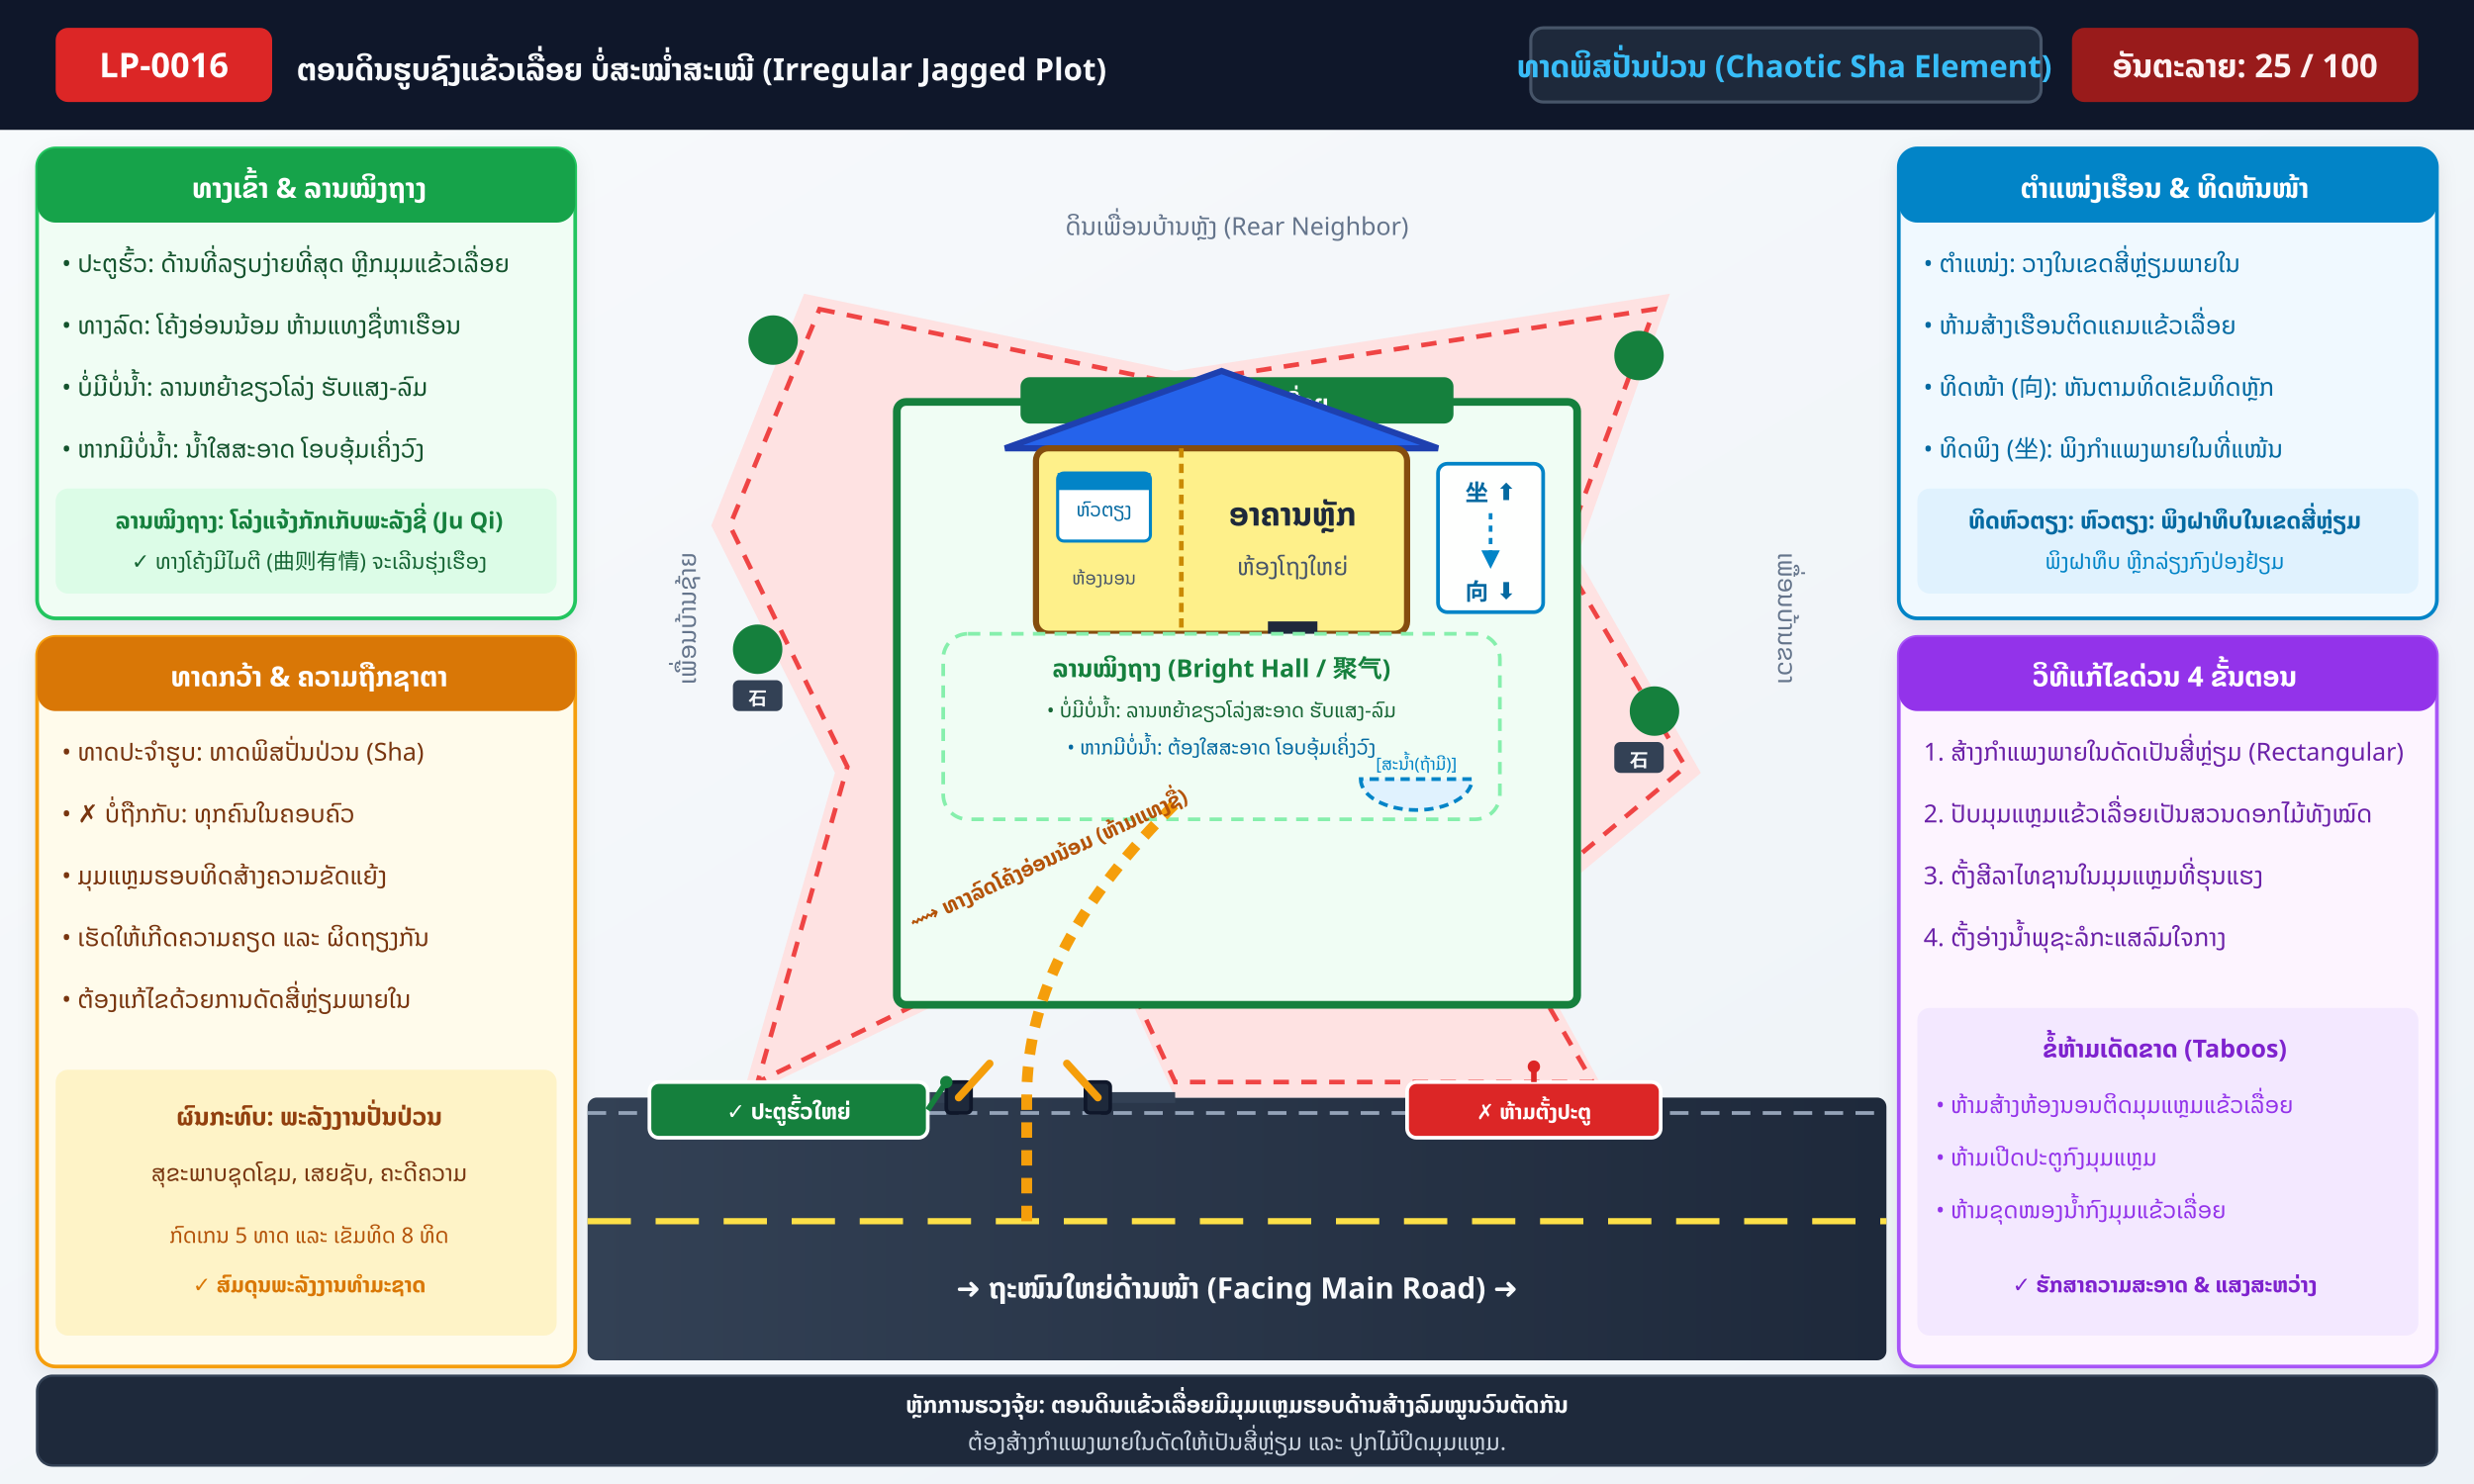
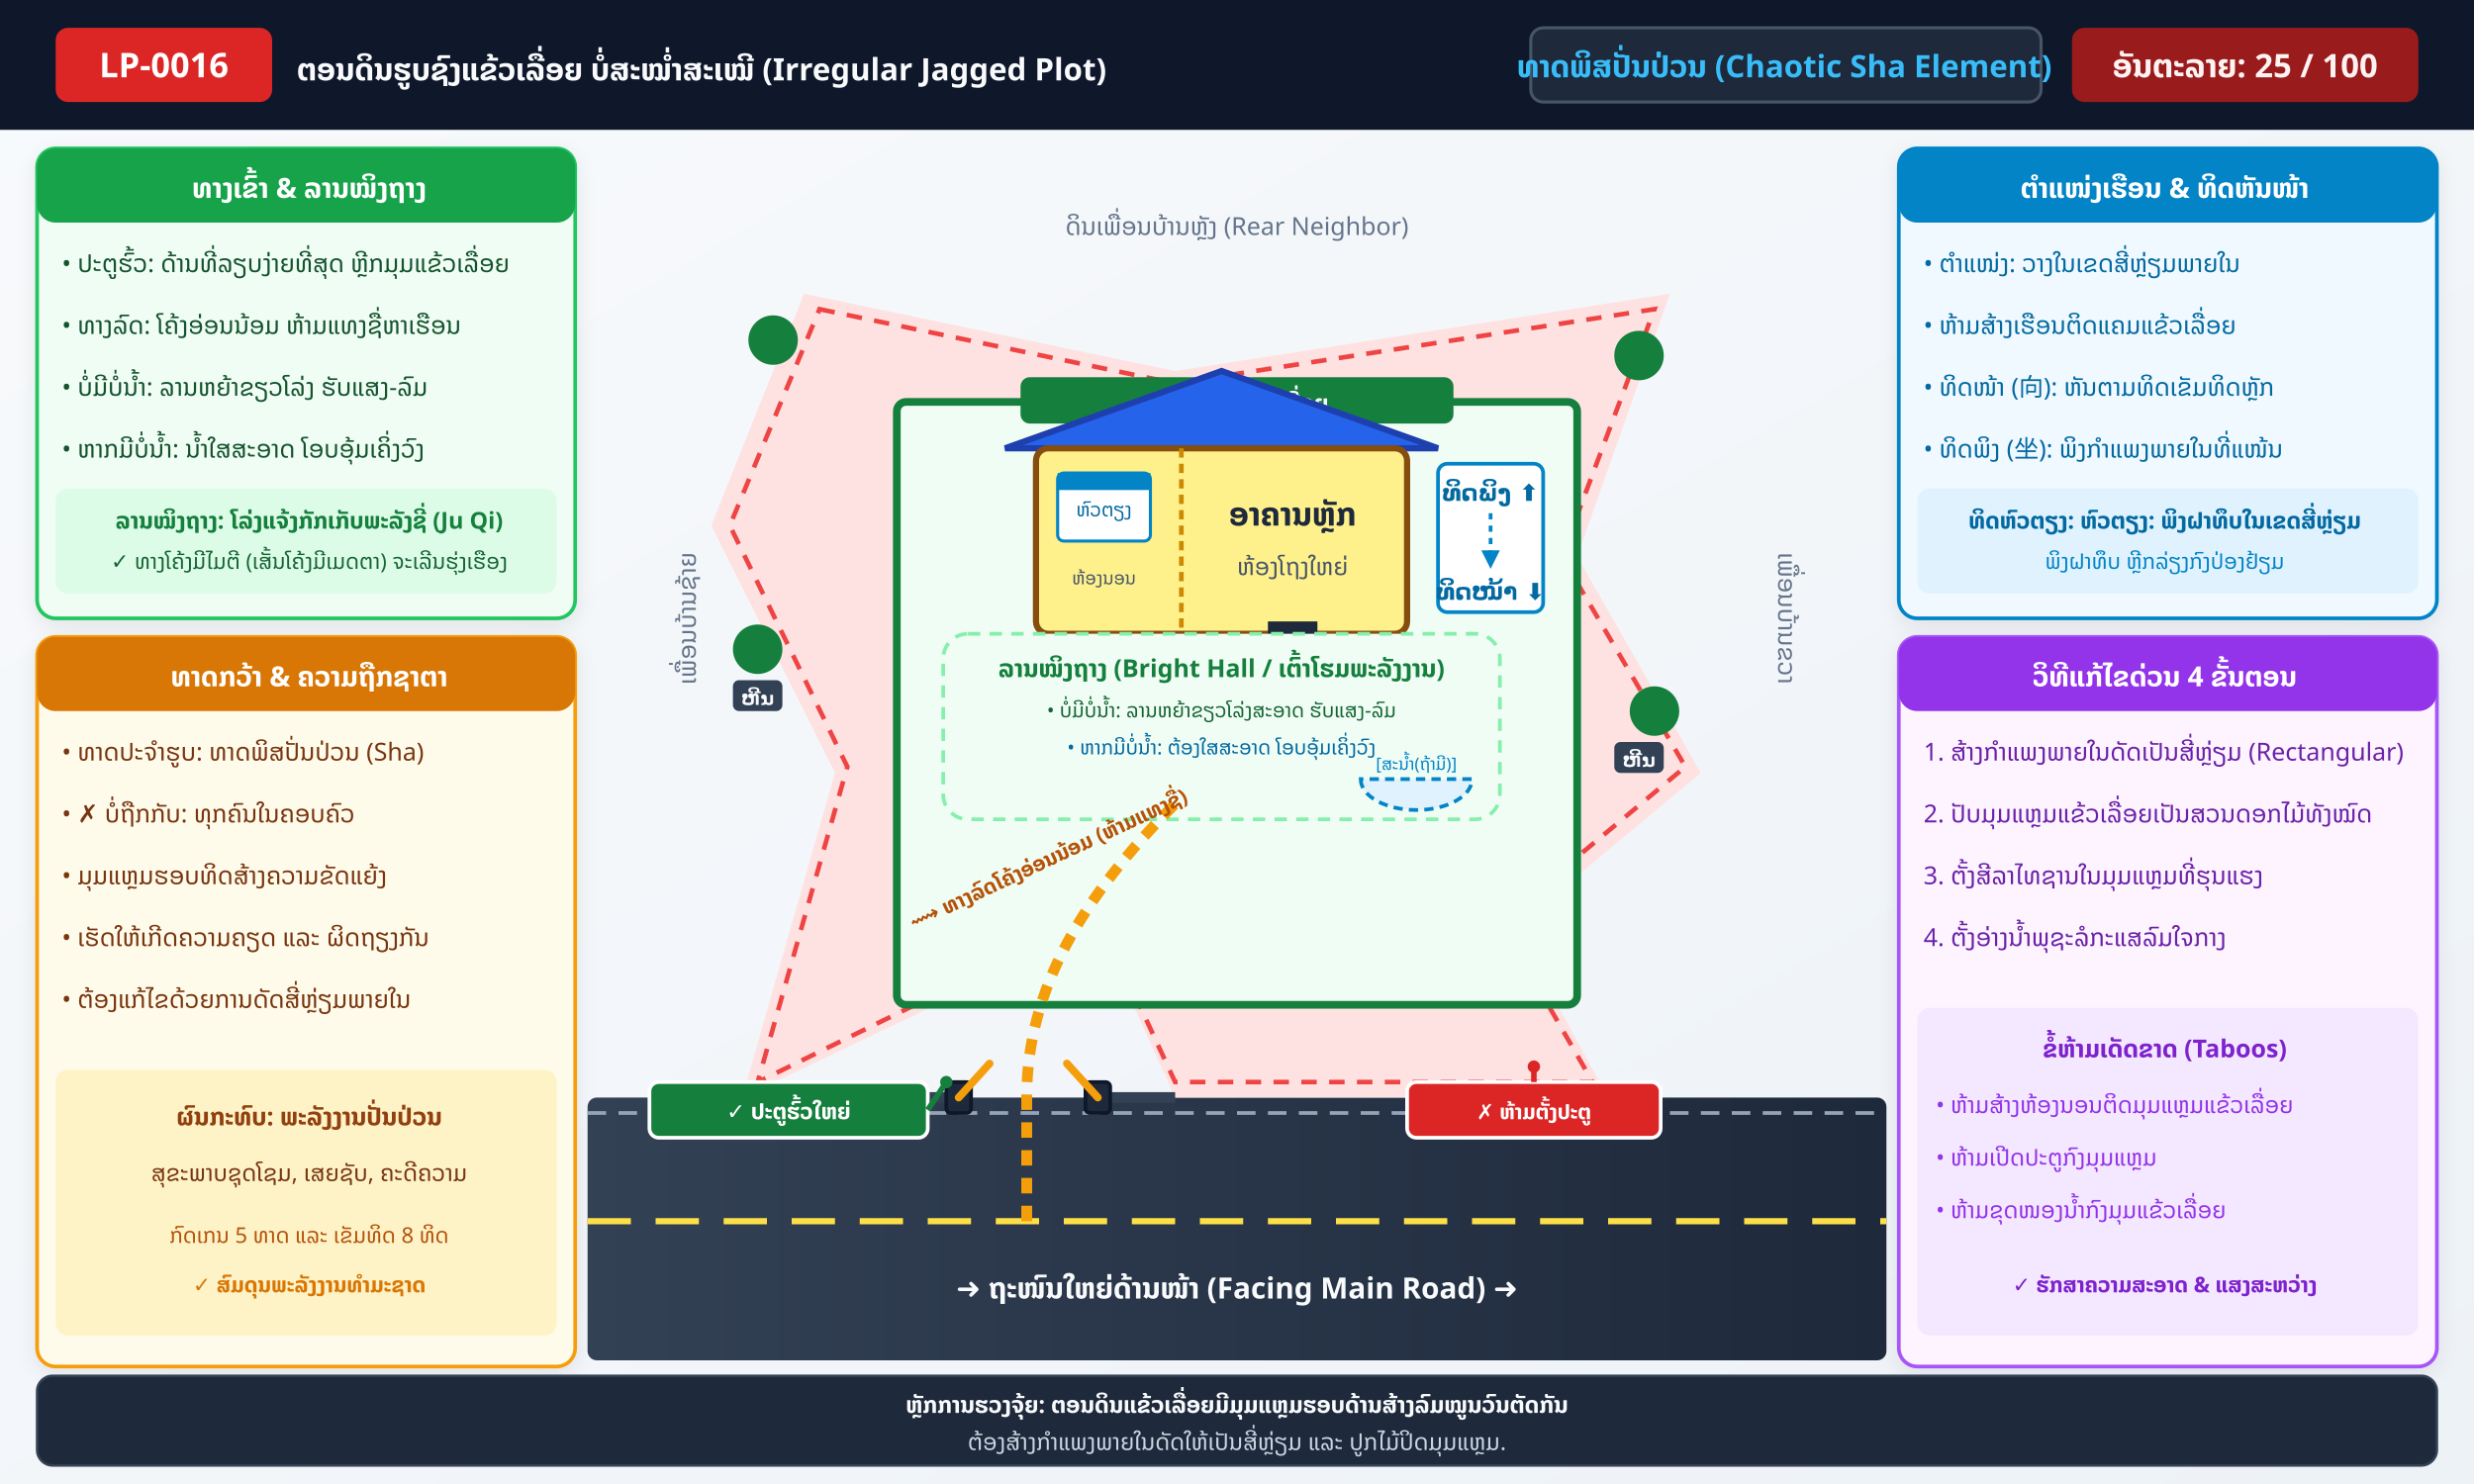
<svg xmlns="http://www.w3.org/2000/svg" viewBox="0 0 800 480" width="800" height="480">
  <defs>
    <linearGradient id="bgGrad" x1="0%" y1="0%" x2="100%" y2="100%">
      <stop offset="0%" stop-color="#F8FAFC" />
      <stop offset="100%" stop-color="#EDF2F7" />
    </linearGradient>
    <linearGradient id="roadGrad" x1="0%" y1="0%" x2="100%" y2="0%">
      <stop offset="0%" stop-color="#334155" />
      <stop offset="100%" stop-color="#1E293B" />
    </linearGradient>
    <filter id="shadow" x="-5%" y="-5%" width="110%" height="110%">
      <feDropShadow dx="0" dy="2" stdDeviation="3" flood-opacity="0.08" />
    </filter>
  </defs>
  <rect width="800" height="480" fill="url(#bgGrad)" />
  <rect x="0" y="0" width="800" height="42" fill="#0F172A" />
  <rect x="18" y="9" width="70" height="24" rx="4" fill="#DC2626" />
  <text x="53" y="25" font-family="'Segoe UI', sans-serif" font-weight="bold" font-size="11" fill="#FFFFFF" text-anchor="middle">LP-0016</text>
  <text x="96" y="26" font-family="'Noto Sans Lao', 'Segoe UI', sans-serif" font-weight="bold" font-size="10" fill="#F8FAFC">ຕອນດິນຮູບຊົງແຂ້ວເລື່ອຍ ບໍ່ສະໝ່ຳສະເໝີ (Irregular Jagged Plot)</text>
  <rect x="495" y="9" width="165" height="24" rx="4" fill="#1E293B" stroke="#475569" stroke-width="1" />
  <text x="577" y="25" font-family="'Noto Sans Lao', 'Segoe UI', sans-serif" font-weight="bold" font-size="10" fill="#38BDF8" text-anchor="middle">ທາດພິສປັ່ນປ່ວນ (Chaotic Sha Element)</text>
  <rect x="670" y="9" width="112" height="24" rx="4" fill="#991B1B" />
  <text x="726" y="25" font-family="'Noto Sans Lao', 'Segoe UI', sans-serif" font-weight="bold" font-size="10.5" fill="#FEF2F2" text-anchor="middle">ອັນຕະລາຍ: 25 / 100</text>
  <rect x="12" y="48" width="174" height="152" rx="6" fill="#F0FDF4" stroke="#22C55E" stroke-width="1.2" filter="url(#shadow)" />
  <rect x="12" y="48" width="174" height="24" rx="6" fill="#16A34A" />
  <text x="100" y="64" font-family="'Noto Sans Lao', 'Segoe UI', sans-serif" font-weight="bold" font-size="9" fill="#FFFFFF" text-anchor="middle">ທາງເຂົ້າ &amp; ລານໝິງຖາງ</text>
  <text x="20" y="88" font-family="'Noto Sans Lao', 'Segoe UI', sans-serif" font-size="8" fill="#14532D">• ປະຕູຮົ້ວ: ດ້ານທີ່ລຽບງ່າຍທີ່ສຸດ ຫຼີກມຸມແຂ້ວເລື່ອຍ</text>
  <text x="20" y="108" font-family="'Noto Sans Lao', 'Segoe UI', sans-serif" font-size="8" fill="#14532D">• ທາງລົດ: ໂຄ້ງອ່ອນນ້ອມ ຫ້າມແທງຊື່ຫາເຮືອນ</text>
  <text x="20" y="128" font-family="'Noto Sans Lao', 'Segoe UI', sans-serif" font-size="8" fill="#14532D">• ບໍ່ມີບໍ່ນ້ຳ: ລານຫຍ້າຂຽວໂລ່ງ ຮັບແສງ-ລົມ</text>
  <text x="20" y="148" font-family="'Noto Sans Lao', 'Segoe UI', sans-serif" font-size="8" fill="#14532D">• ຫາກມີບໍ່ນ້ຳ: ນ້ຳໃສສະອາດ ໂອບອຸ້ມເຄິ່ງວົງ</text>
  <rect x="18" y="158" width="162" height="34" rx="4" fill="#DCFCE7" />
  <text x="100" y="171" font-family="'Noto Sans Lao', 'Segoe UI', sans-serif" font-weight="bold" font-size="7.5" fill="#15803D" text-anchor="middle">ລານໝິງຖາງ: ໂລ່ງແຈ້ງກັກເກັບພະລັງຊີ່ (Ju Qi)</text>
-   <text x="100" y="184" font-family="'Noto Sans Lao', 'Segoe UI', sans-serif" font-size="7" fill="#166534" text-anchor="middle">✓ ທາງໂຄ້ງມີໄມຕີ (曲则有情) ຈະເລີນຮຸ່ງເຮືອງ</text>
+   <text x="100" y="184" font-family="'Noto Sans Lao', 'Segoe UI', sans-serif" font-size="7" fill="#166534" text-anchor="middle">✓ ທາງໂຄ້ງມີໄມຕີ (ເສັ້ນໂຄ້ງມີເມດຕາ) ຈະເລີນຮຸ່ງເຮືອງ</text>
  <rect x="12" y="206" width="174" height="236" rx="6" fill="#FFFBEB" stroke="#F59E0B" stroke-width="1.2" filter="url(#shadow)" />
  <rect x="12" y="206" width="174" height="24" rx="6" fill="#D97706" />
  <text x="100" y="222" font-family="'Noto Sans Lao', 'Segoe UI', sans-serif" font-weight="bold" font-size="9" fill="#FFFFFF" text-anchor="middle">ທາດກວ້າ &amp; ຄວາມຖືກຊາຕາ</text>
  <text x="20" y="246" font-family="'Noto Sans Lao', 'Segoe UI', sans-serif" font-size="8" fill="#78350F">• ທາດປະຈຳຮູບ: ທາດພິສປັ່ນປ່ວນ (Sha)</text>
  <text x="20" y="266" font-family="'Noto Sans Lao', 'Segoe UI', sans-serif" font-size="8" fill="#78350F">• ✗ ບໍ່ຖືກກັບ: ທຸກຄົນໃນຄອບຄົວ</text>
  <text x="20" y="286" font-family="'Noto Sans Lao', 'Segoe UI', sans-serif" font-size="8" fill="#78350F">• ມຸມແຫຼມຮອບທິດສ້າງຄວາມຂັດແຍ້ງ</text>
  <text x="20" y="306" font-family="'Noto Sans Lao', 'Segoe UI', sans-serif" font-size="8" fill="#78350F">• ເຮັດໃຫ້ເກີດຄວາມຄຽດ ແລະ ຜິດຖຽງກັນ</text>
  <text x="20" y="326" font-family="'Noto Sans Lao', 'Segoe UI', sans-serif" font-size="8" fill="#78350F">• ຕ້ອງແກ້ໄຂດ້ວຍການດັດສີ່ຫຼ່ຽມພາຍໃນ</text>
  <rect x="18" y="346" width="162" height="86" rx="4" fill="#FEF3C7" />
  <text x="100" y="364" font-family="'Noto Sans Lao', 'Segoe UI', sans-serif" font-weight="bold" font-size="8" fill="#92400E" text-anchor="middle">ຜົນກະທົບ: ພະລັງງານປັ່ນປ່ວນ</text>
  <text x="100" y="382" font-family="'Noto Sans Lao', 'Segoe UI', sans-serif" font-size="7.5" fill="#78350F" text-anchor="middle">ສຸຂະພາບຊຸດໂຊມ, ເສຍຊັບ, ຄະດີຄວາມ</text>
  <text x="100" y="402" font-family="'Noto Sans Lao', 'Segoe UI', sans-serif" font-size="7" fill="#B45309" text-anchor="middle">ກົດເກນ 5 ທາດ ແລະ ເຂັມທິດ 8 ທິດ</text>
  <text x="100" y="418" font-family="'Noto Sans Lao', 'Segoe UI', sans-serif" font-weight="bold" font-size="7" fill="#D97706" text-anchor="middle">✓ ສົມດຸນພະລັງງານທຳມະຊາດ</text>
  <rect x="614" y="48" width="174" height="152" rx="6" fill="#F0F9FF" stroke="#0284C7" stroke-width="1.2" filter="url(#shadow)" />
  <rect x="614" y="48" width="174" height="24" rx="6" fill="#0284C7" />
  <text x="700" y="64" font-family="'Noto Sans Lao', 'Segoe UI', sans-serif" font-weight="bold" font-size="9" fill="#FFFFFF" text-anchor="middle">ຕຳແໜ່ງເຮືອນ &amp; ທິດຫັນໜ້າ</text>
  <text x="622" y="88" font-family="'Noto Sans Lao', 'Segoe UI', sans-serif" font-size="8" fill="#0369A1">• ຕຳແໜ່ງ: ວາງໃນເຂດສີ່ຫຼ່ຽມພາຍໃນ</text>
  <text x="622" y="108" font-family="'Noto Sans Lao', 'Segoe UI', sans-serif" font-size="8" fill="#0369A1">• ຫ້າມສ້າງເຮືອນຕິດແຄມແຂ້ວເລື່ອຍ</text>
  <text x="622" y="128" font-family="'Noto Sans Lao', 'Segoe UI', sans-serif" font-size="8" fill="#0369A1">• ທິດໜ້າ (向): ຫັນຕາມທິດເຂັມທິດຫຼັກ</text>
  <text x="622" y="148" font-family="'Noto Sans Lao', 'Segoe UI', sans-serif" font-size="8" fill="#0369A1">• ທິດພິງ (坐): ພິງກຳແພງພາຍໃນທີ່ແໜ້ນ</text>
  <rect x="620" y="158" width="162" height="34" rx="4" fill="#E0F2FE" />
  <text x="700" y="171" font-family="'Noto Sans Lao', 'Segoe UI', sans-serif" font-weight="bold" font-size="7.5" fill="#0369A1" text-anchor="middle">ທິດຫົວຕຽງ: ຫົວຕຽງ: ພິງຝາທຶບໃນເຂດສີ່ຫຼ່ຽມ</text>
  <text x="700" y="184" font-family="'Noto Sans Lao', 'Segoe UI', sans-serif" font-size="7" fill="#0284C7" text-anchor="middle">ພິງຝາທຶບ ຫຼີກລ່ຽງກົງປ່ອງຢ້ຽມ</text>
  <rect x="614" y="206" width="174" height="236" rx="6" fill="#FDF4FF" stroke="#A855F7" stroke-width="1.2" filter="url(#shadow)" />
  <rect x="614" y="206" width="174" height="24" rx="6" fill="#9333EA" />
  <text x="700" y="222" font-family="'Noto Sans Lao', 'Segoe UI', sans-serif" font-weight="bold" font-size="9" fill="#FFFFFF" text-anchor="middle">ວິທີແກ້ໄຂດ່ວນ 4 ຂັ້ນຕອນ</text>
  <text x="622" y="246" font-family="'Noto Sans Lao', 'Segoe UI', sans-serif" font-size="8" fill="#6B21A8">1. ສ້າງກຳແພງພາຍໃນດັດເປັນສີ່ຫຼ່ຽມ (Rectangular)</text>
  <text x="622" y="266" font-family="'Noto Sans Lao', 'Segoe UI', sans-serif" font-size="8" fill="#6B21A8">2. ປັບມຸມແຫຼມແຂ້ວເລື່ອຍເປັນສວນດອກໄມ້ທັງໝົດ</text>
  <text x="622" y="286" font-family="'Noto Sans Lao', 'Segoe UI', sans-serif" font-size="8" fill="#6B21A8">3. ຕັ້ງສີລາໄທຊານໃນມຸມແຫຼມທີ່ຮຸນແຮງ</text>
  <text x="622" y="306" font-family="'Noto Sans Lao', 'Segoe UI', sans-serif" font-size="8" fill="#6B21A8">4. ຕັ້ງອ່າງນ້ຳພຸຊະລໍກະແສລົມໃຈກາງ</text>
  <rect x="620" y="326" width="162" height="106" rx="4" fill="#F3E8FF" />
  <text x="700" y="342" font-family="'Noto Sans Lao', 'Segoe UI', sans-serif" font-weight="bold" font-size="8" fill="#7E22CE" text-anchor="middle">ຂໍ້ຫ້າມເດັດຂາດ (Taboos)</text>
  <text x="626" y="360" font-family="'Noto Sans Lao', 'Segoe UI', sans-serif" font-size="7.5" fill="#9333EA">• ຫ້າມສ້າງຫ້ອງນອນຕິດມຸມແຫຼມແຂ້ວເລື່ອຍ</text>
  <text x="626" y="377" font-family="'Noto Sans Lao', 'Segoe UI', sans-serif" font-size="7.5" fill="#9333EA">• ຫ້າມເປີດປະຕູກົງມຸມແຫຼມ</text>
  <text x="626" y="394" font-family="'Noto Sans Lao', 'Segoe UI', sans-serif" font-size="7.5" fill="#9333EA">• ຫ້າມຂຸດໜອງນ້ຳກົງມຸມແຂ້ວເລື່ອຍ</text>
  <text x="700" y="418" font-family="'Noto Sans Lao', 'Segoe UI', sans-serif" font-weight="bold" font-size="7" fill="#7E22CE" text-anchor="middle">✓ ຮັກສາຄວາມສະອາດ &amp; ແສງສະຫວ່າງ</text>
  <rect x="190" y="355" width="420" height="85" fill="url(#roadGrad)" rx="3" />
  <line x1="190" y1="395" x2="610" y2="395" stroke="#FDE047" stroke-width="2" stroke-dasharray="14,8" />
  <line x1="190" y1="360" x2="610" y2="360" stroke="#94A3B8" stroke-width="1.2" stroke-dasharray="6,4" />
  <text x="400" y="420" font-family="'Noto Sans Lao', 'Segoe UI', sans-serif" font-weight="bold" font-size="9.5" fill="#F8FAFC" text-anchor="middle">➜ ຖະໜົນໃຫຍ່ດ້ານໜ້າ (Facing Main Road) ➜</text>
  <g>
    <text x="400" y="76" font-family="'Noto Sans Lao', 'Segoe UI', sans-serif" font-size="8" fill="#64748B" text-anchor="middle">ດິນເພື່ອນບ້ານຫຼັງ (Rear Neighbor)</text>
    <text x="225" y="200" font-family="'Noto Sans Lao', 'Segoe UI', sans-serif" font-size="8" fill="#64748B" text-anchor="middle" transform="rotate(-90 225 200)">ເພື່ອນບ້ານຊ້າຍ</text>
    <text x="575" y="200" font-family="'Noto Sans Lao', 'Segoe UI', sans-serif" font-size="8" fill="#64748B" text-anchor="middle" transform="rotate(90 575 200)">ເພື່ອນບ້ານຂວາ</text>
    <polygon points="260,95 380,120 540,95 510,180 550,250 490,300 520,355 380,355 355,300 240,355 270,250 230,170" fill="#FEE2E2" />
    <polygon points="265,100 380,124 535,100 505,180 545,248 485,298 515,350 380,350 355,296 245,350 274,248 236,170" fill="none" stroke="#EF4444" stroke-width="1.5" stroke-dasharray="5,4" />
    <rect x="290" y="130" width="220" height="195" rx="3" fill="#F0FDF4" stroke="#15803D" stroke-width="2.5" />
    <rect x="330" y="122" width="140" height="15" rx="3" fill="#15803D" />
    <text x="400" y="133" font-family="'Noto Sans Lao', 'Segoe UI', sans-serif" font-weight="bold" font-size="7.5" fill="#FFFFFF" text-anchor="middle">ກຳແພງຕັດແຂ້ວເລື່ອຍ</text>
    <circle cx="250" cy="110" r="8" fill="#15803D" />
    <circle cx="530" cy="115" r="8" fill="#15803D" />
    <circle cx="535" cy="230" r="8" fill="#15803D" />
    <circle cx="245" cy="210" r="8" fill="#15803D" />
    <rect x="522" y="240" width="16" height="10" rx="2" fill="#334155" />
-     <text x="530" y="248" font-family="'Segoe UI', sans-serif" font-weight="bold" font-size="6" fill="#F8FAFC" text-anchor="middle">石</text>
+     <text x="530" y="248" font-family="'Segoe UI', sans-serif" font-weight="bold" font-size="6" fill="#F8FAFC" text-anchor="middle">ຫີນ</text>
    <rect x="237" y="220" width="16" height="10" rx="2" fill="#334155" />
-     <text x="245" y="228" font-family="'Segoe UI', sans-serif" font-weight="bold" font-size="6" fill="#F8FAFC" text-anchor="middle">石</text>
+     <text x="245" y="228" font-family="'Segoe UI', sans-serif" font-weight="bold" font-size="6" fill="#F8FAFC" text-anchor="middle">ຫີນ</text>
    <polygon points="325,145 395,120 465,145" fill="#2563EB" stroke="#1E40AF" stroke-width="2" />
    <rect x="335" y="145" width="120" height="60" fill="#FEF08A" stroke="#854D0E" stroke-width="2" rx="4" />
    <line x1="382" y1="145" x2="382" y2="205" stroke="#CA8A04" stroke-width="1.5" stroke-dasharray="3,2" />
    <rect x="342" y="153" width="30" height="22" rx="2" fill="#FFFFFF" stroke="#0284C7" stroke-width="1" />
    <rect x="342" y="153" width="30" height="5.5" fill="#0284C7" />
    <text x="357" y="167" font-family="'Noto Sans Lao', 'Segoe UI', sans-serif" font-size="6.2" fill="#0369A1" text-anchor="middle">ຫົວຕຽງ</text>
    <text x="357" y="189" font-family="'Noto Sans Lao', 'Segoe UI', sans-serif" font-size="5.8" fill="#475569" text-anchor="middle">ຫ້ອງນອນ</text>
    <text x="418" y="170" font-family="'Noto Sans Lao', 'Segoe UI', sans-serif" font-weight="bold" font-size="10.5" fill="#1E293B" text-anchor="middle">ອາຄານຫຼັກ</text>
    <text x="418" y="186" font-family="'Noto Sans Lao', 'Segoe UI', sans-serif" font-size="7.8" fill="#475569" text-anchor="middle">ຫ້ອງໂຖງໃຫຍ່</text>
    <rect x="410" y="201" width="16" height="5" fill="#1E293B" />
    <text x="418" y="213" font-family="'Noto Sans Lao', 'Segoe UI', sans-serif" font-size="5.8" fill="#0F172A" text-anchor="middle">ປະຕູໃຫຍ່</text>
    <g transform="translate(465, 150)">
      <rect x="0" y="0" width="34" height="48" rx="3" fill="#FFFFFF" fill-opacity="0.92" stroke="#0284C7" stroke-width="1.2" />
-       <text x="17" y="12" font-family="'Segoe UI', sans-serif" font-weight="bold" font-size="7.5" fill="#0369A1" text-anchor="middle">坐 ⬆</text>
+       <text x="17" y="12" font-family="'Segoe UI', sans-serif" font-weight="bold" font-size="7.5" fill="#0369A1" text-anchor="middle">ທິດພິງ ⬆</text>
      <line x1="17" y1="16" x2="17" y2="32" stroke="#0284C7" stroke-width="1.2" stroke-dasharray="2,2" />
      <polygon points="17,34 14,28 20,28" fill="#0284C7" />
-       <text x="17" y="44" font-family="'Segoe UI', sans-serif" font-weight="bold" font-size="7.5" fill="#0369A1" text-anchor="middle">向 ⬇</text>
+       <text x="17" y="44" font-family="'Segoe UI', sans-serif" font-weight="bold" font-size="7.5" fill="#0369A1" text-anchor="middle">ທິດໜ້າ ⬇</text>
    </g>
    <rect x="305" y="205" width="180" height="60" rx="8" fill="#F0FDF4" stroke="#86EFAC" stroke-width="1.2" stroke-dasharray="4,3" />
-     <text x="395" y="219" font-family="'Noto Sans Lao', 'Segoe UI', sans-serif" font-weight="bold" font-size="8" fill="#15803D" text-anchor="middle">ລານໝິງຖາງ (Bright Hall / 聚气)</text>
+     <text x="395" y="219" font-family="'Noto Sans Lao', 'Segoe UI', sans-serif" font-weight="bold" font-size="8" fill="#15803D" text-anchor="middle">ລານໝິງຖາງ (Bright Hall / ເຕົ້າໂຮມພະລັງງານ)</text>
    <text x="395" y="232" font-family="'Noto Sans Lao', 'Segoe UI', sans-serif" font-size="6.5" fill="#166534" text-anchor="middle">• ບໍ່ມີບໍ່ນ້ຳ: ລານຫຍ້າຂຽວໂລ່ງສະອາດ ຮັບແສງ-ລົມ</text>
    <text x="395" y="244" font-family="'Noto Sans Lao', 'Segoe UI', sans-serif" font-size="6.5" fill="#0369A1" text-anchor="middle">• ຫາກມີບໍ່ນ້ຳ: ຕ້ອງໃສສະອາດ ໂອບອຸ້ມເຄິ່ງວົງ</text>
    <path d="M 440 252 A 18 10 0 0 0 476 252 Z" fill="#E0F2FE" stroke="#0284C7" stroke-width="1.2" stroke-dasharray="3,2" />
    <text x="458" y="249" font-family="'Noto Sans Lao', 'Segoe UI', sans-serif" font-size="5.5" fill="#0284C7" text-anchor="middle">[ສະນ້ຳ(ຖ້າມີ)]</text>
    <line x1="240" y1="355" x2="310" y2="355" stroke="#334155" stroke-width="3.5" />
    <line x1="355" y1="355" x2="380" y2="355" stroke="#334155" stroke-width="3.5" />
    <rect x="306" y="350" width="8" height="10" rx="1.5" fill="#1E293B" stroke="#0F172A" stroke-width="1.2" />
    <rect x="351" y="350" width="8" height="10" rx="1.5" fill="#1E293B" stroke="#0F172A" stroke-width="1.2" />
    <line x1="310" y1="355" x2="320" y2="344" stroke="#F59E0B" stroke-width="2.5" stroke-linecap="round" />
    <line x1="355" y1="355" x2="345" y2="344" stroke="#F59E0B" stroke-width="2.5" stroke-linecap="round" />
    <path d="M 332 395 L 332 355 C 332 320 350 290 380 260" fill="none" stroke="#F59E0B" stroke-width="3.5" stroke-dasharray="5,4" />
    <text x="340" y="280" font-family="'Noto Sans Lao', 'Segoe UI', sans-serif" font-weight="bold" font-size="6.8" fill="#B45309" text-anchor="middle" transform="rotate(-25 340 280)">⟿ ທາງລົດໂຄ້ງອ່ອນນ້ອມ (ຫ້າມແທງຊື່)</text>
    <g transform="translate(210, 350)">
      <rect x="0" y="0" width="90" height="18" rx="3" fill="#15803D" stroke="#FFFFFF" stroke-width="1.2" />
      <text x="45" y="12" font-family="'Noto Sans Lao', 'Segoe UI', sans-serif" font-weight="bold" font-size="7.2" fill="#FFFFFF" text-anchor="middle">✓ ປະຕູຮົ້ວໃຫຍ່</text>
      <line x1="90" y1="9" x2="96" y2="0" stroke="#15803D" stroke-width="1.8" />
      <circle cx="96" cy="0" r="2" fill="#15803D" />
    </g>
    <g transform="translate(455, 350)">
      <rect x="0" y="0" width="82" height="18" rx="3" fill="#DC2626" stroke="#FFFFFF" stroke-width="1.2" />
      <text x="41" y="12" font-family="'Noto Sans Lao', 'Segoe UI', sans-serif" font-weight="bold" font-size="6.8" fill="#FFFFFF" text-anchor="middle">✗ ຫ້າມຕັ້ງປະຕູ</text>
      <line x1="41" y1="0" x2="41" y2="-5" stroke="#DC2626" stroke-width="1.8" />
      <circle cx="41" cy="-5" r="2" fill="#DC2626" />
    </g>
  </g>
  <rect x="12" y="445" width="776" height="29" rx="5" fill="#1E293B" stroke="#334155" stroke-width="0.8" />
  <text x="400" y="457" font-family="'Noto Sans Lao', 'Segoe UI', sans-serif" font-weight="bold" font-size="7.5" fill="#F8FAFC" text-anchor="middle">ຫຼັກການຮວງຈຸ້ຍ: ຕອນດິນແຂ້ວເລື່ອຍມີມຸມແຫຼມຮອບດ້ານສ້າງລົມໝູນວົນຕັດກັນ</text>
  <text x="400" y="469" font-family="'Noto Sans Lao', 'Segoe UI', sans-serif" font-size="7.5" fill="#CBD5E1" text-anchor="middle">ຕ້ອງສ້າງກຳແພງພາຍໃນດັດໃຫ້ເປັນສີ່ຫຼ່ຽມ ແລະ ປູກໄມ້ປິດມຸມແຫຼມ.</text>
</svg>
